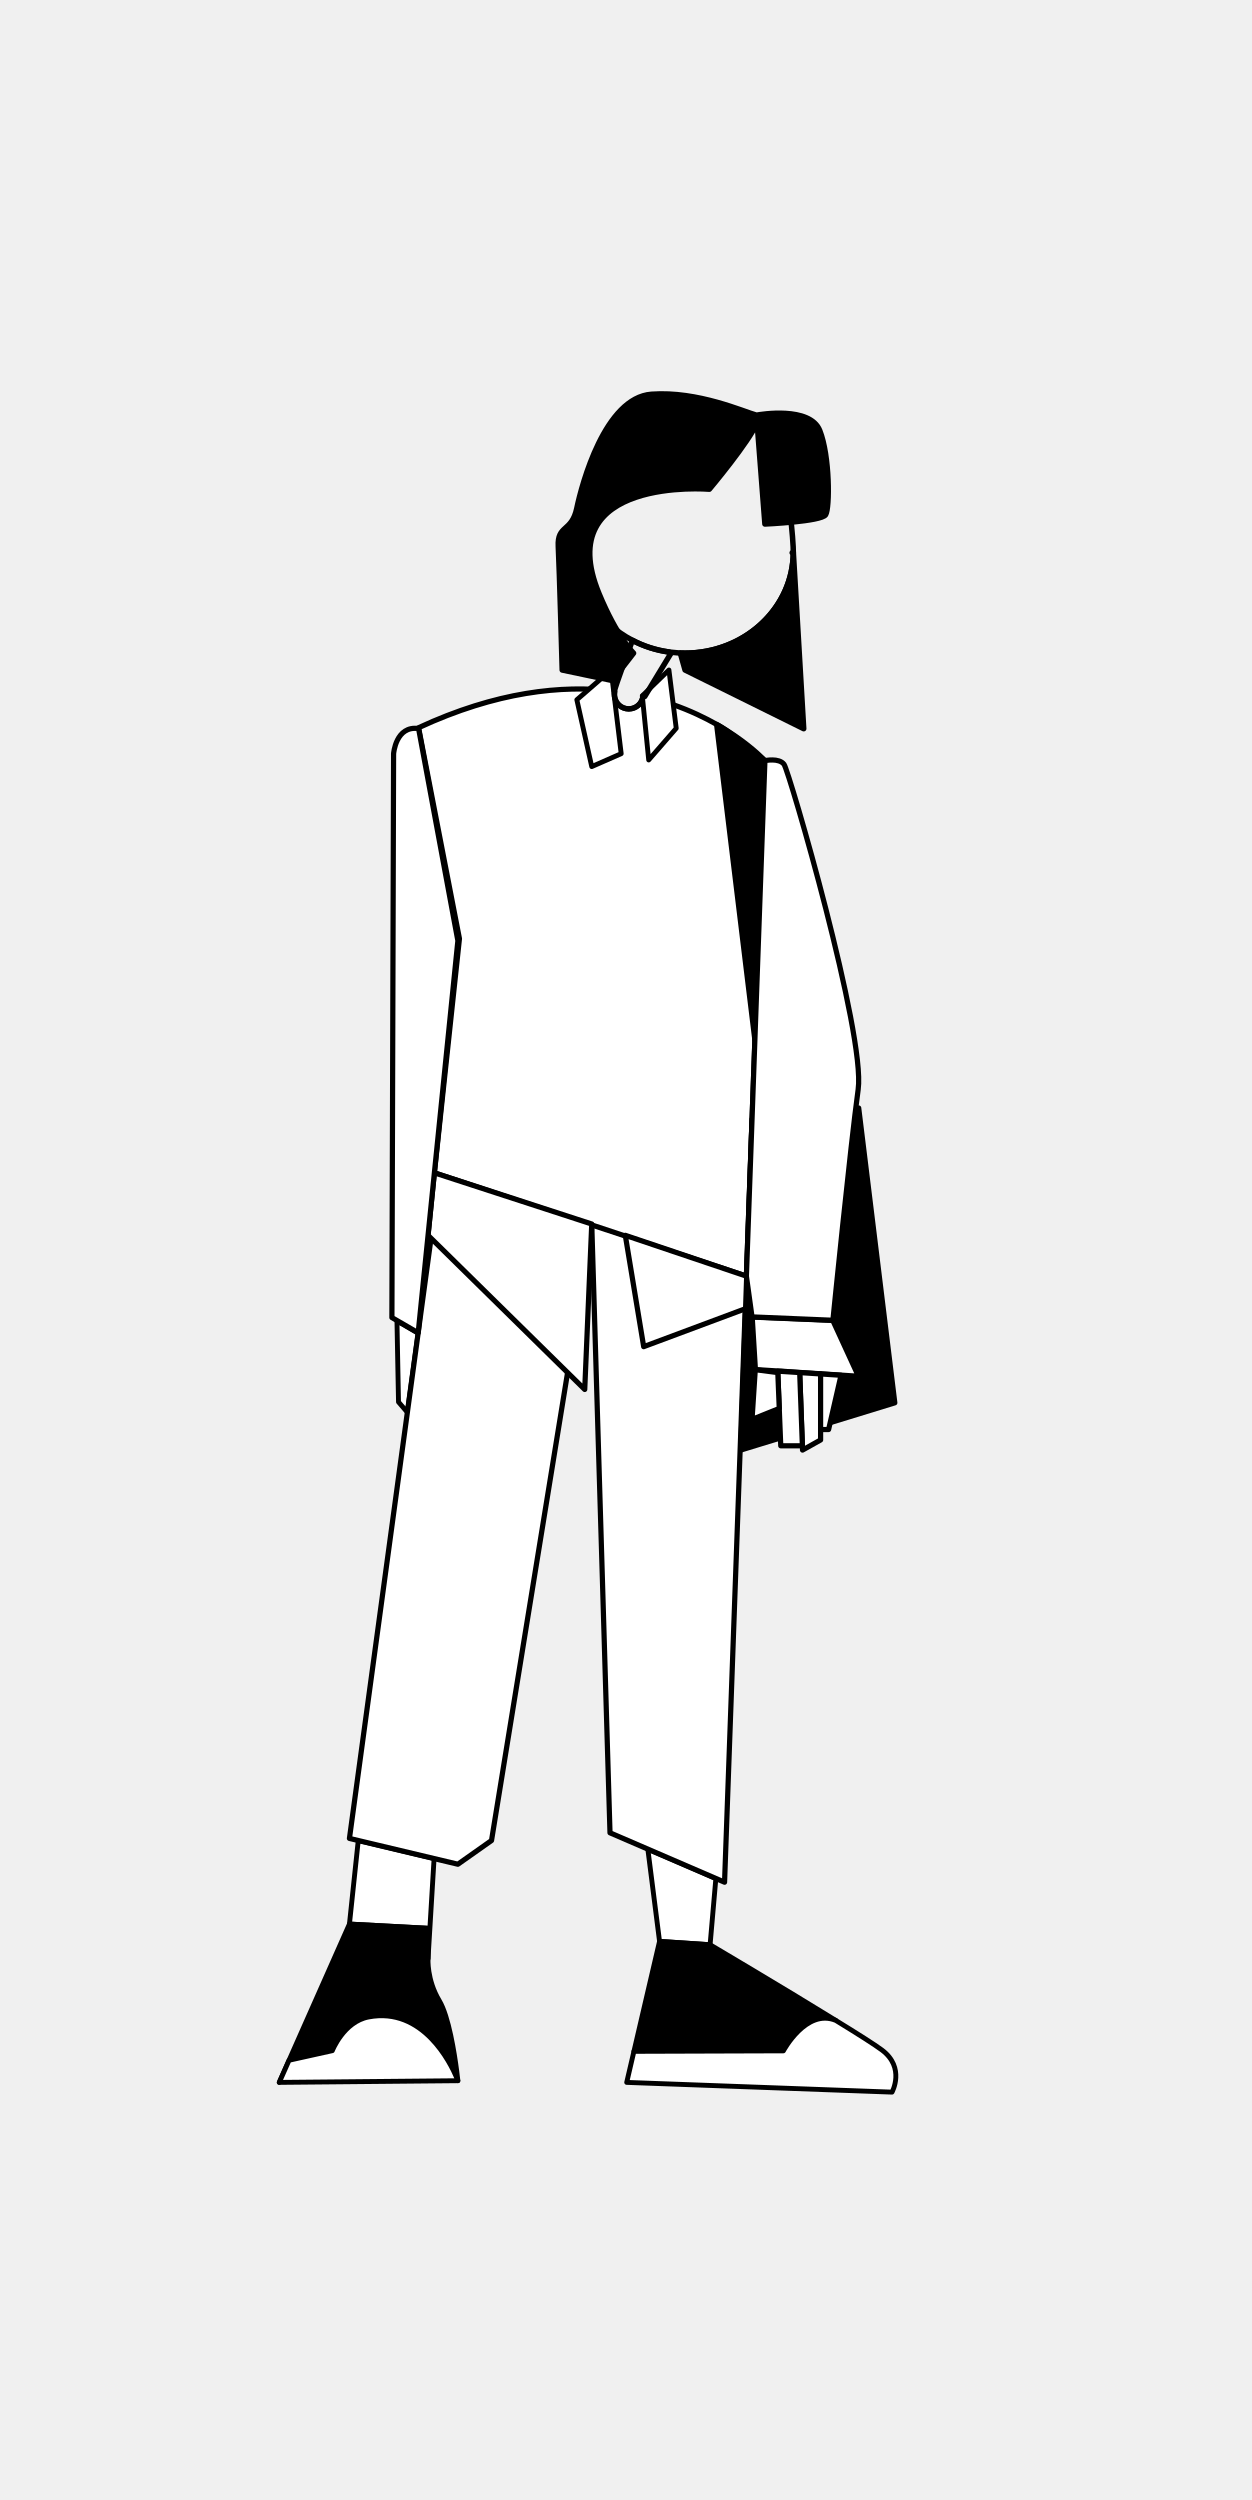
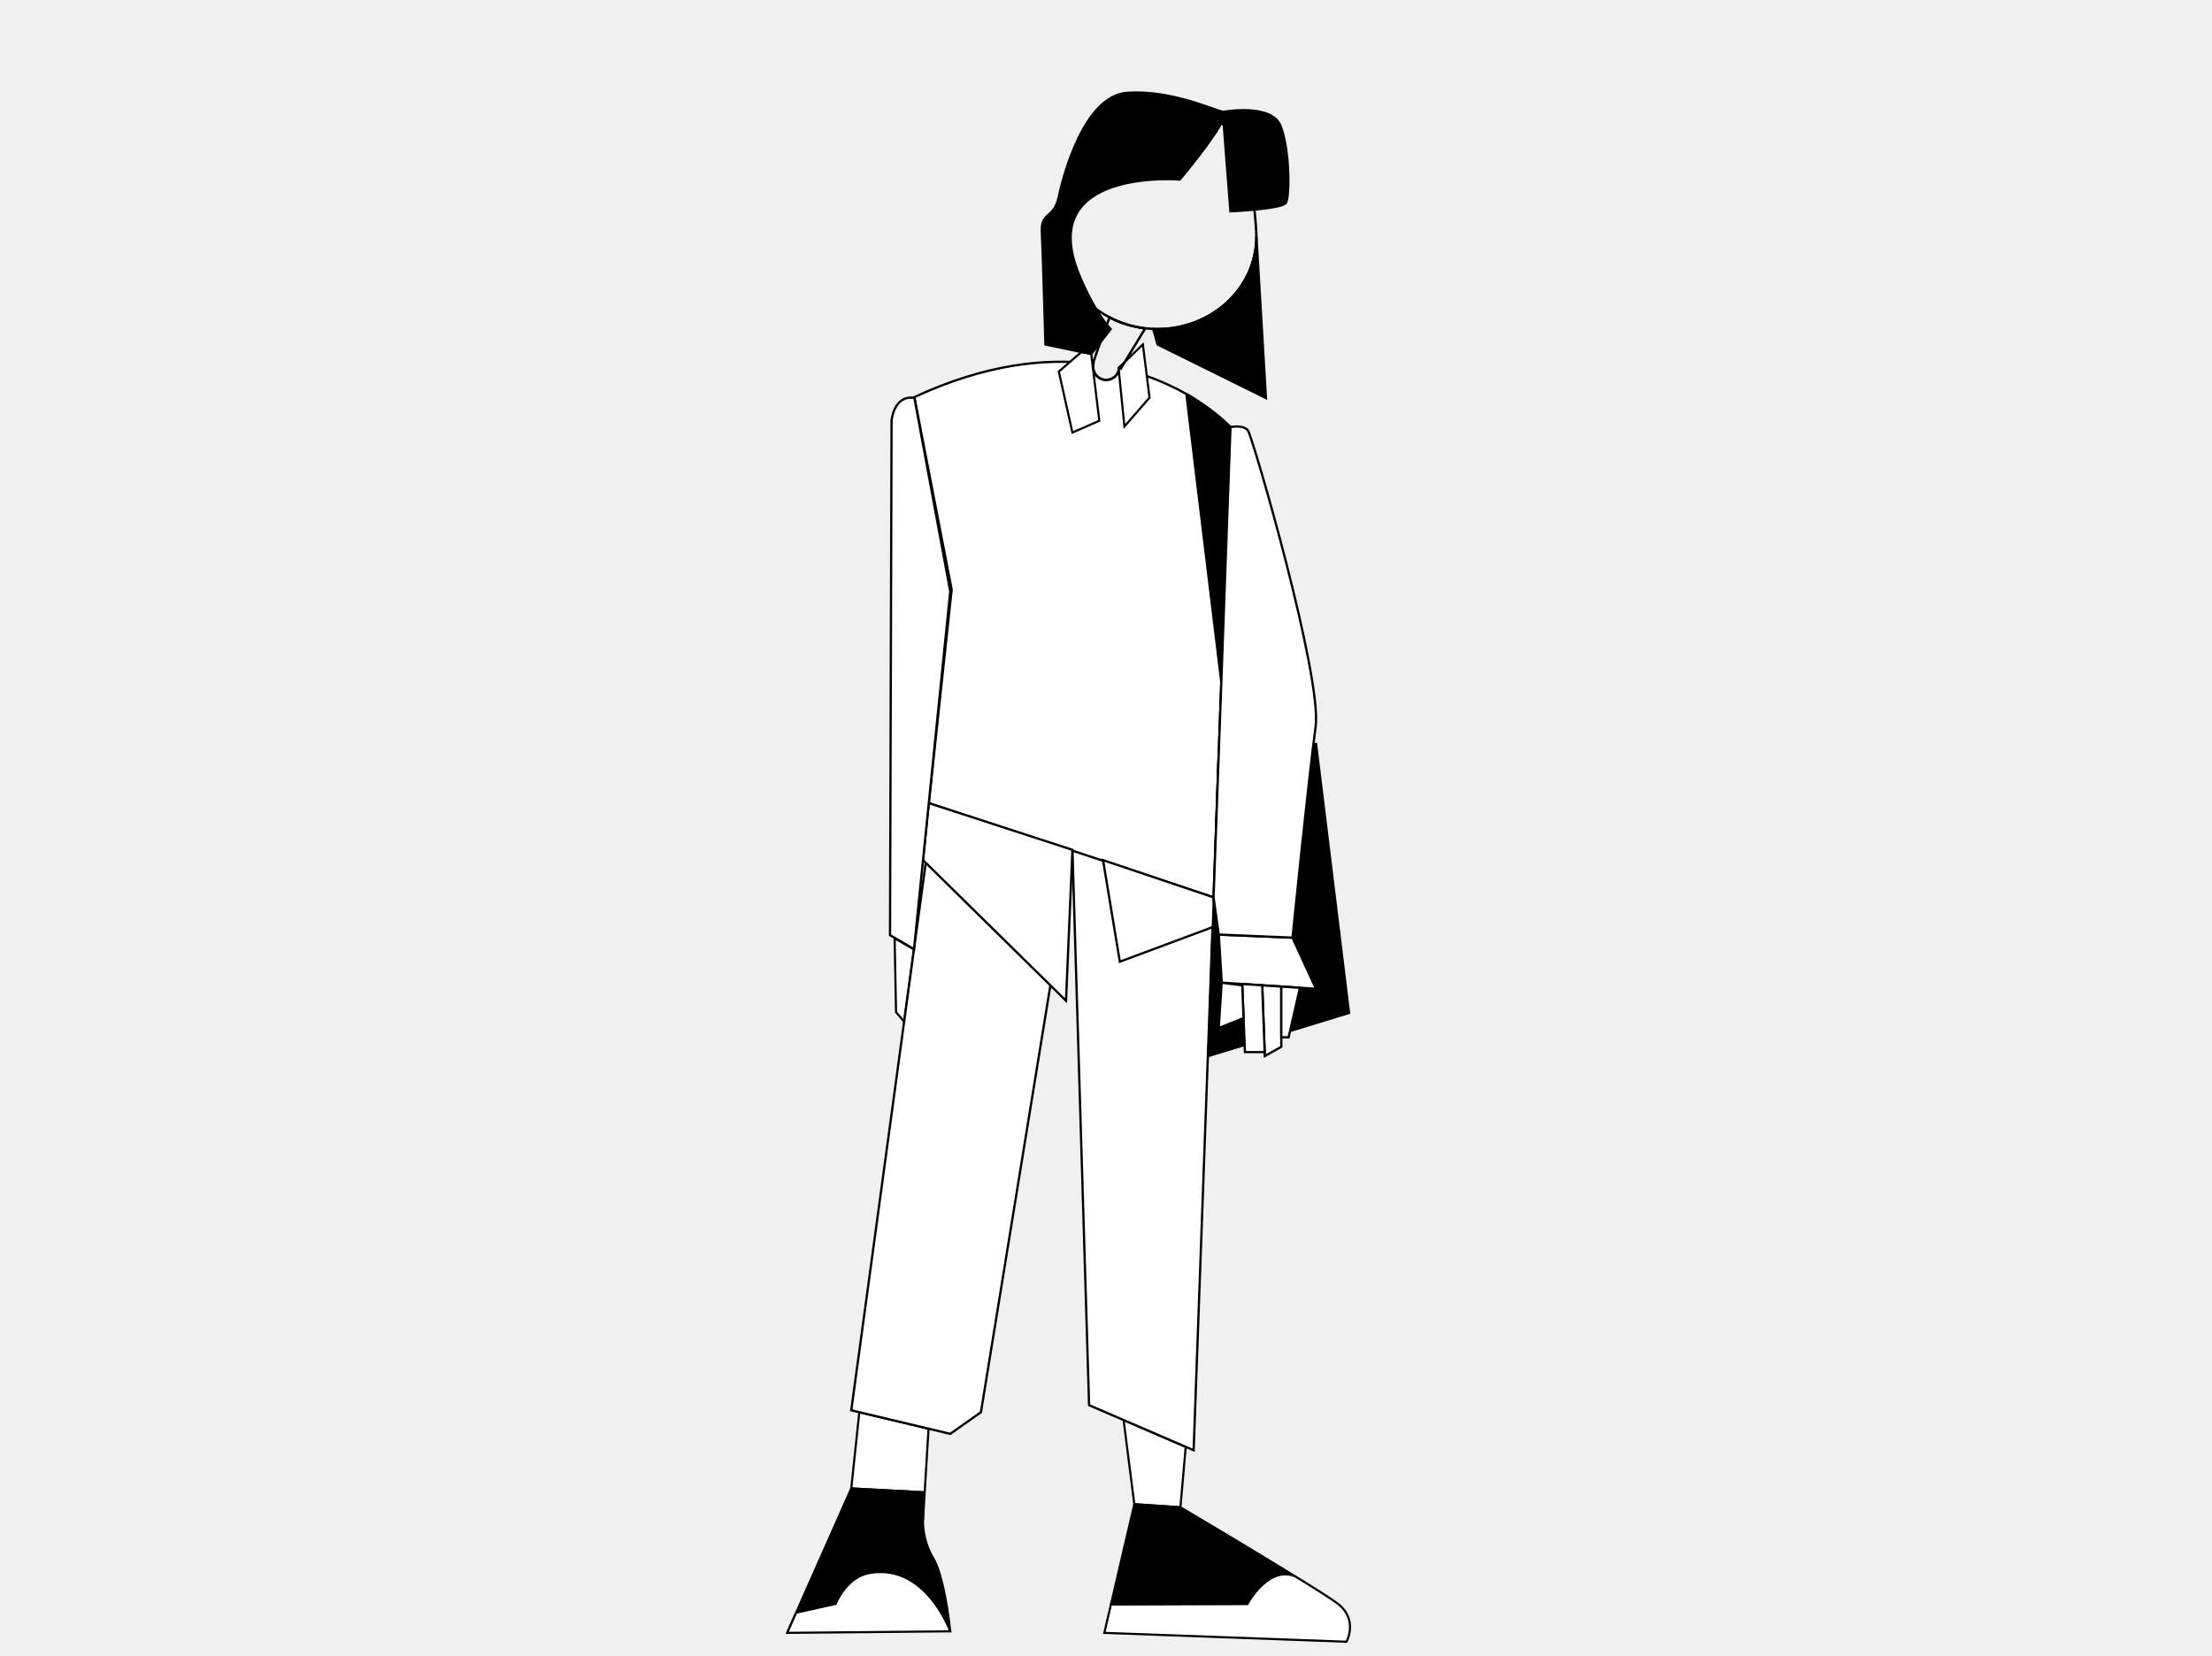
- <svg xmlns="http://www.w3.org/2000/svg" width="100%" height="100%" viewBox="0 0 743 1484" version="1.1" xml:space="preserve" style="fill-rule:evenodd;clip-rule:evenodd;stroke-linecap:round;stroke-linejoin:round;stroke-miterlimit:1.5;">
-   <g transform="matrix(1,0,0,1,-2468,-8)">
-     <g id="Girl_03" transform="matrix(0.373074,0,0,1,2466.43,-1.45171)">
-       <rect x="4.201" y="9.452" width="1990.67" height="1483.33" style="fill:none;" />
-       <g transform="matrix(2.68043,0,0,1,-60.1297,-9.54829)">
-         <g>
-           <path d="M281.675,1122.25L278.095,1181.61L278.095,1163.61L231.431,1161.11L236.666,1111.53L281.675,1122.25Z" style="fill:white;stroke:black;stroke-width:2.9px;" />
-           <path d="M408.556,1116.63L415.512,1171.39L445.512,1173.39L448.943,1134.06L408.556,1116.63Z" style="fill:white;stroke:black;stroke-width:2.9px;" />
-           <path d="M400.302,1236.69L415.512,1171.39L445.512,1173.39C445.512,1173.39 489.424,1199.34 520.126,1218.32C502.536,1211.07 489.012,1236.39 489.012,1236.39L400.302,1236.69Z" style="stroke:black;stroke-width:2.9px;" />
-           <path d="M400.302,1236.69L489.012,1236.39C489.012,1236.39 502.536,1211.07 520.126,1218.32C532.912,1226.15 543.402,1232.81 547.512,1235.89C561.512,1246.39 553.512,1260.89 553.512,1260.89L396.012,1255.11L400.302,1236.69Z" style="fill:white;stroke:black;stroke-width:2.9px;" />
-           <path d="M231.431,1161.11L278.095,1163.61L278.095,1181.61C278.095,1181.61 277.265,1194.11 284.765,1206.61C290.39,1215.99 293.786,1238.02 295.133,1248.45L295.803,1254.11C295.803,1254.11 279.765,1209.28 242.784,1216.28C227.991,1219.08 221.265,1236.28 221.265,1236.28L195.587,1241.98L189.765,1255.11L231.431,1161.11Z" style="stroke:black;stroke-width:2.9px;" />
-           <path d="M189.765,1255.11L195.587,1241.98L221.265,1236.28C221.265,1236.28 227.991,1219.08 242.784,1216.28C275.142,1210.15 291.466,1243.71 295.042,1252.2L295.803,1254.11L189.765,1255.11Z" style="fill:white;stroke:black;stroke-width:2.9px;" />
-           <path d="M386.098,1106.95L454.098,1136.28L467.06,776.52L375.265,745.574L386.098,1106.95Z" style="fill:white;stroke:black;stroke-width:3.09px;" />
-           <g transform="matrix(1,0,0,1,3,2)">
-             <path d="M269.202,808.401L256.636,801.104L257.554,849.222L262.817,855.363L269.202,808.401Z" style="fill:white;stroke:black;stroke-width:2.9px;" />
+ <svg xmlns="http://www.w3.org/2000/svg" width="621px" height="465px" viewBox="0 0 621 465" version="1.1">
+   <g id="Artboard" stroke="none" stroke-width="1" fill="none" fill-rule="evenodd">
+     <g id="g_03" transform="translate(149, -74)">
+       <rect id="Rectangle" x="0" y="0" width="322" height="640" />
+       <g id="Group" transform="translate(72, 100)" stroke="#000000">
+         <g transform="translate(0, 199.5204)" id="Path">
+           <polygon stroke-width="0.596" fill="#FFFFFF" points="39.675 175.653 38.129 201.269 38.129 193.501 17.986 192.422 20.246 171.028" />
+           <polygon stroke-width="0.596" fill="#FFFFFF" points="94.445 173.228 97.448 196.858 110.398 197.721 111.879 180.75" />
+           <path d="M90.882,225.037 L97.448,196.858 L110.398,197.721 C110.398,197.721 129.353,208.919 142.606,217.11 C135.013,213.981 129.175,224.907 129.175,224.907 L90.882,225.037 Z" stroke-width="0.596" fill="#000000" />
+           <path d="M90.882,225.037 L129.175,224.907 C129.175,224.907 135.013,213.981 142.606,217.11 C148.125,220.489 152.654,223.362 154.428,224.692 C160.471,229.223 157.018,235.48 157.018,235.48 L89.03,232.985 L90.882,225.037 Z" stroke-width="0.596" fill="#FFFFFF" />
+           <path d="M17.986,192.422 L38.129,193.501 L38.129,201.269 C38.129,201.269 37.771,206.663 41.008,212.057 C43.437,216.104 44.902,225.611 45.484,230.111 L45.773,232.554 C45.773,232.554 38.85,213.209 22.887,216.229 C16.501,217.438 13.598,224.86 13.598,224.86 L2.513,227.32 L0,232.985 L17.986,192.422 Z" stroke-width="0.596" fill="#000000" />
+           <path d="M0,232.985 L2.513,227.32 L13.598,224.86 C13.598,224.86 16.501,217.438 22.887,216.229 C36.854,213.584 43.901,228.066 45.445,231.73 L45.773,232.554 L0,232.985 Z" stroke-width="0.596" fill="#FFFFFF" />
+           <polygon stroke-width="0.635" fill="#FFFFFF" points="84.751 169.051 114.104 181.708 119.699 26.463 80.074 13.11" />
+           <g transform="translate(30.16103, 37.93506)" fill="#FFFFFF" stroke-width="0.596">
+             <polygon points="5.424 3.149 0 0 0.396 20.764 2.668 23.414" />
          </g>
-           <path d="M285.146,715.194L375.265,745.574L315.765,1111.53L295.803,1125.61L231.431,1110.28L285.146,715.194Z" style="fill:white;stroke:black;stroke-width:3.09px;" />
+           <polygon stroke-width="0.635" fill="#FFFFFF" points="41.173 5.68434189e-14 80.074 13.11 54.39 171.028 45.773 177.103 17.986 170.488" />
        </g>
-         <g>
-           <path d="M407.003,432.475C453.457,443.328 478.06,470.52 478.06,470.52L467.06,776.52L281.852,715.194L296.727,576.187L272.47,450.973C318.59,429.566 357.535,425.455 388.691,429.218L388.747,430.838L388.691,431.262L388.797,432.316L388.803,432.365C389.306,436.562 392.894,439.805 397.234,439.805C401.649,439.805 405.286,436.448 405.687,432.146L406.73,432.411L407.003,432.475Z" style="fill:white;stroke:black;stroke-width:3.09px;" />
-           <path d="M395.18,752.288L406.098,818.378L468.479,795.108L467.06,776.52L395.18,752.288Z" style="fill:white;stroke:black;stroke-width:3.09px;" />
-           <path d="M375.265,745.574L371.098,843.779L278.095,752.288L281.852,715.194L375.265,745.574Z" style="fill:white;stroke:black;stroke-width:3.09px;" />
-           <g transform="matrix(1,0,0,1,39.3266,7.75)">
-             <path d="M233.143,443.715L256.477,569.687L232.908,802.412L217.31,793.354L218.31,458.687C218.31,458.687 219.551,441.823 233.143,443.715Z" style="fill:white;stroke:black;stroke-width:3.09px;" />
+         <g transform="translate(28.86629, 75.57974)" id="Path">
+           <path d="M64.908,1.941 C84.961,6.625 95.581,18.359 95.581,18.359 L90.833,150.404 L10.885,123.941 L17.306,63.956 L6.835,9.924 C26.743,0.686 43.555,-1.088 57.004,0.536 L57.028,1.235 L57.004,1.418 L57.049,1.873 L57.052,1.894 C57.269,3.705 58.818,5.104 60.691,5.104 C62.597,5.104 64.167,3.656 64.34,1.799 L64.79,1.914 L64.908,1.941 Z" stroke-width="0.635" fill="#FFFFFF" />
+           <polygon stroke-width="0.635" fill="#FFFFFF" points="59.805 139.948 64.518 168.467 91.445 158.425 90.833 150.404" />
+           <polygon stroke-width="0.635" fill="#FFFFFF" points="51.208 137.05 49.409 179.428 9.263 139.948 10.885 123.941" />
+           <g transform="translate(0, 10.07204)" fill="#FFFFFF" stroke-width="0.635">
+             <path d="M6.835,0.064 L16.907,54.424 L6.733,154.849 L0,150.941 L0.432,6.525 C0.432,6.525 0.967,-0.753 6.835,0.064 Z" />
          </g>
-           <path d="M533.723,676.711L555.16,851.711L463.715,879.761L470.41,683.324L533.723,676.711Z" style="stroke:black;stroke-width:3.09px;" />
-           <path d="M449.369,448.98L472.096,636.412L478.06,470.52C478.06,470.52 457.227,452.731 449.369,448.98Z" style="stroke:black;stroke-width:3.09px;" />
-           <g>
-             <path d="M518.41,802.711L533.723,836.045L472.327,832.045L470.41,800.711L518.41,802.711Z" style="fill:white;stroke:black;stroke-width:3.27px;" />
-             <path d="M511.11,834.571L511.11,873.761L500.391,879.761L498.699,833.763L511.11,834.571Z" style="fill:white;stroke:black;stroke-width:3.09px;" />
-             <path d="M485.676,832.914L487.46,877.211L500.298,877.211L498.699,833.763L485.676,832.914Z" style="fill:white;stroke:black;stroke-width:3.09px;" />
-             <path d="M472.327,832.045L470.41,861.561L486.568,855.063L485.71,833.763L472.327,832.045Z" style="fill:white;stroke:black;stroke-width:3.09px;" />
-             <path d="M523.241,835.362L515.86,867.561L511.11,867.561L511.11,834.571L523.241,835.362Z" style="fill:white;stroke:black;stroke-width:3.09px;" />
-             <path d="M478.06,470.52C478.06,470.52 486.41,468.711 489.41,472.711C492.41,476.711 537.91,633.211 533.41,665.711C528.91,698.211 518.41,802.711 518.41,802.711L470.41,800.711L467.06,776.52L478.06,470.52Z" style="fill:white;stroke:black;stroke-width:3.09px;" />
+           <polygon stroke-width="0.635" fill="#000000" points="119.609 107.334 128.863 182.851 89.389 194.955 92.279 110.188" />
+           <path d="M83.196,9.064 L93.007,89.945 L95.581,18.359 C95.581,18.359 86.588,10.682 83.196,9.064 Z" stroke-width="0.635" fill="#000000" />
+           <g transform="translate(90.83292, 18.1825)" fill="#FFFFFF">
+             <polygon stroke-width="0.672" points="22.166 143.524 28.776 157.908 2.274 156.182 1.446 142.661" />
+             <polygon stroke-width="0.635" points="19.015 157.272 19.015 174.183 14.388 176.772 13.658 156.923" />
+             <polygon stroke-width="0.635" points="8.036 156.557 8.806 175.672 14.348 175.672 13.658 156.923" />
+             <polygon stroke-width="0.635" points="2.274 156.182 1.446 168.919 8.421 166.115 8.051 156.923" />
+             <polygon stroke-width="0.635" points="24.252 157.613 21.065 171.508 19.015 171.508 19.015 157.272" />
+             <path d="M4.748,0.176 C4.748,0.176 8.353,-0.605 9.648,1.122 C10.943,2.848 30.584,70.381 28.641,84.405 C26.699,98.43 22.166,143.524 22.166,143.524 L1.446,142.661 L0,132.222 L4.748,0.176 Z" stroke-width="0.635" />
          </g>
        </g>
-         <g>
-           <path d="M366.41,434.378L386.743,416.711L392.743,466.378L375.265,474.045L366.41,434.378Z" style="fill:white;stroke:black;stroke-width:2.9px;" />
-           <path d="M421.077,416.711L425.41,451.317L409.077,470.112L405.268,432.014L421.077,416.711Z" style="fill:white;stroke:black;stroke-width:2.9px;" />
-           <path d="M388.691,429.218L388.691,429.209C389.973,424.311 396.041,408.001 399.421,399.088C406.076,402.6 413.478,405.007 421.347,406.067L422.327,406.711L406.735,432.394L406.73,432.411L405.687,432.146C405.286,436.448 401.649,439.805 397.234,439.805C392.877,439.805 389.278,436.537 388.797,432.316L388.747,430.838L388.956,429.246L388.691,429.218Z" style="fill:none;stroke:black;stroke-width:3.27px;" />
-           <path d="M501.077,451.545L430.66,416.711L427.829,406.644L430.66,406.711C466.121,406.711 494.91,379.826 494.91,346.711L501.077,451.545ZM473.408,269.755C469.061,280.868 445.077,309.378 445.077,309.378C445.077,309.378 350.659,301.47 379.577,371.378C390.255,397.192 400.077,406.711 400.077,406.711L387.497,422.954L357.743,416.711C357.743,416.711 356.077,356.378 355.41,343.378C354.743,330.378 363.41,335.045 366.41,320.711C369.41,306.378 383.077,255.045 410.743,253.045C438.41,251.045 465.743,263.548 473.077,265.463L473.167,265.447C475.017,265.114 504.764,260.013 510.577,274.545C516.577,289.545 516.577,320.545 514.077,324.545C511.577,328.545 478.06,330.045 478.06,330.045L473.408,269.755ZM494.582,346.904C494.491,346.965 494.381,347.04 494.254,347.128C494.323,347.079 494.387,347.036 494.445,346.997L494.519,346.947C494.54,346.933 494.561,346.918 494.582,346.904ZM494.786,346.772L494.696,346.829L494.852,346.733L494.786,346.772ZM494.91,346.711L494.905,346.71L494.908,346.71L494.91,346.711Z" style="stroke:black;stroke-width:3.27px;" />
-           <path d="M421.162,406.042C413.364,404.965 406.022,402.576 399.421,399.088L399.306,399.028C379.671,388.791 366.41,369.186 366.41,346.711C366.41,313.596 415.2,264.312 450.66,264.312C485.011,264.312 493.101,311.94 494.826,343.626L494.91,346.711L494.826,349.797C493.101,381.483 465.011,406.711 430.66,406.711L427.829,406.644L427.429,406.627L421.347,406.067L421.162,406.042Z" style="fill-opacity:0;stroke:black;stroke-width:3.27px;" />
+         <g transform="translate(71.4878, 0)">
+           <polygon id="Path" stroke-width="0.596" fill="#FFFFFF" points="4.764 78.342 13.541 70.719 16.131 92.151 8.586 95.459" />
+           <polygon id="Path" stroke-width="0.596" fill="#FFFFFF" points="28.362 70.719 30.232 85.652 23.182 93.762 21.538 77.322" />
+           <path d="M14.382,76.116 L14.382,76.112 C14.935,73.998 17.555,66.96 19.014,63.114 C21.887,64.629 25.082,65.668 28.479,66.125 L28.902,66.403 L22.171,77.486 L22.169,77.493 L21.719,77.379 C21.546,79.236 19.976,80.684 18.07,80.684 C16.189,80.684 14.635,79.274 14.428,77.452 L14.406,76.815 L14.496,76.128 L14.382,76.116 Z" id="Path" stroke-width="0.672" />
+           <path d="M62.895,85.75 L32.499,70.719 L31.277,66.374 L32.499,66.403 C47.806,66.403 60.233,54.802 60.233,40.512 L62.895,85.75 Z M50.952,7.304 C49.075,12.099 38.722,24.402 38.722,24.402 C38.722,24.402 -2.035,20.99 10.448,51.156 C15.057,62.296 19.297,66.403 19.297,66.403 L13.867,73.413 L1.023,70.719 C1.023,70.719 0.304,44.684 0.016,39.074 C-0.272,33.464 3.469,35.478 4.764,29.293 C6.059,23.108 11.959,0.956 23.901,0.093 C35.844,-0.77 47.643,4.625 50.809,5.452 L50.848,5.445 C51.646,5.301 64.487,3.1 66.996,9.371 C69.586,15.844 69.586,29.221 68.507,30.947 C67.428,32.673 52.96,33.32 52.96,33.32 L50.952,7.304 Z M60.092,40.595 C60.052,40.622 60.005,40.654 59.95,40.692 C59.98,40.671 60.008,40.652 60.033,40.635 L60.065,40.614 C60.074,40.608 60.083,40.601 60.092,40.595 Z M60.18,40.538 L60.141,40.563 L60.208,40.522 L60.18,40.538 Z" id="Shape" stroke-width="0.672" fill="#000000" />
+           <path d="M28.399,66.115 C25.033,65.65 21.863,64.619 19.014,63.114 L18.964,63.088 C10.488,58.67 4.764,50.211 4.764,40.512 C4.764,26.222 25.825,4.955 41.132,4.955 C55.96,4.955 59.452,25.508 60.197,39.181 L60.233,40.512 L60.197,41.844 C59.452,55.517 47.327,66.403 32.499,66.403 L31.277,66.374 L31.104,66.367 L28.479,66.125 L28.399,66.115 Z" id="Path" stroke-width="0.672" fill-opacity="0" fill="#000000" />
        </g>
      </g>
    </g>
  </g>
</svg>
